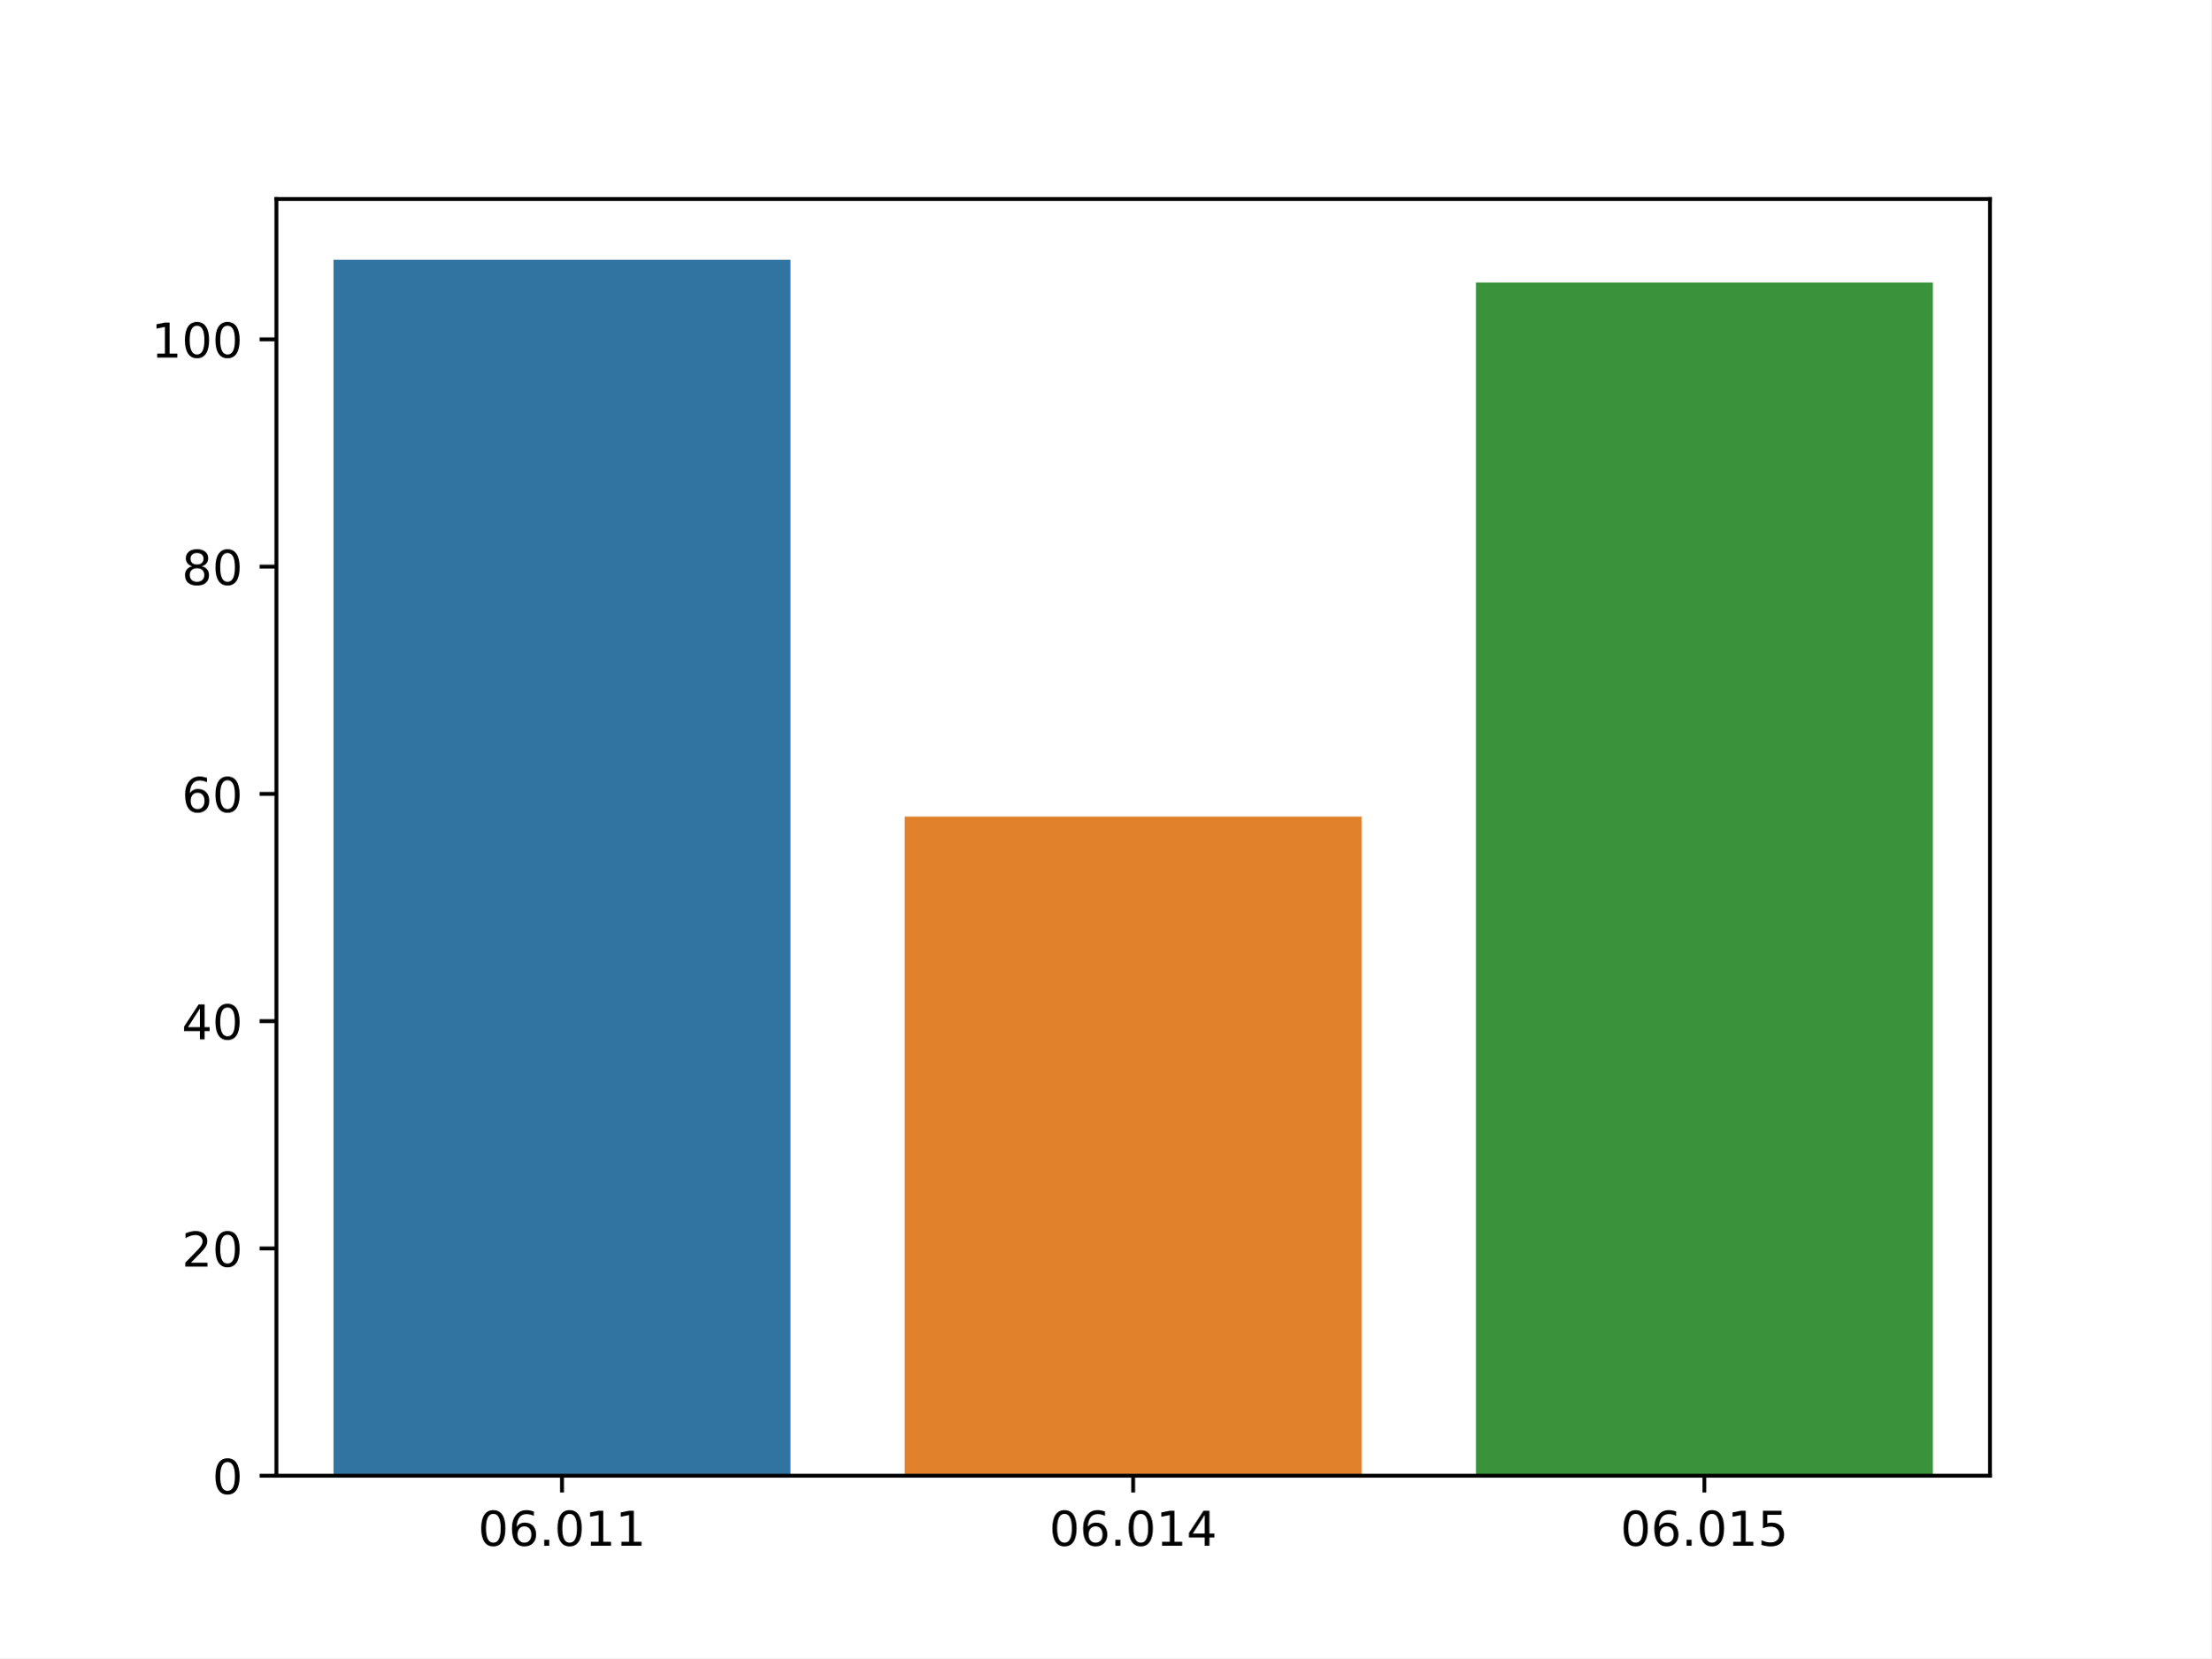
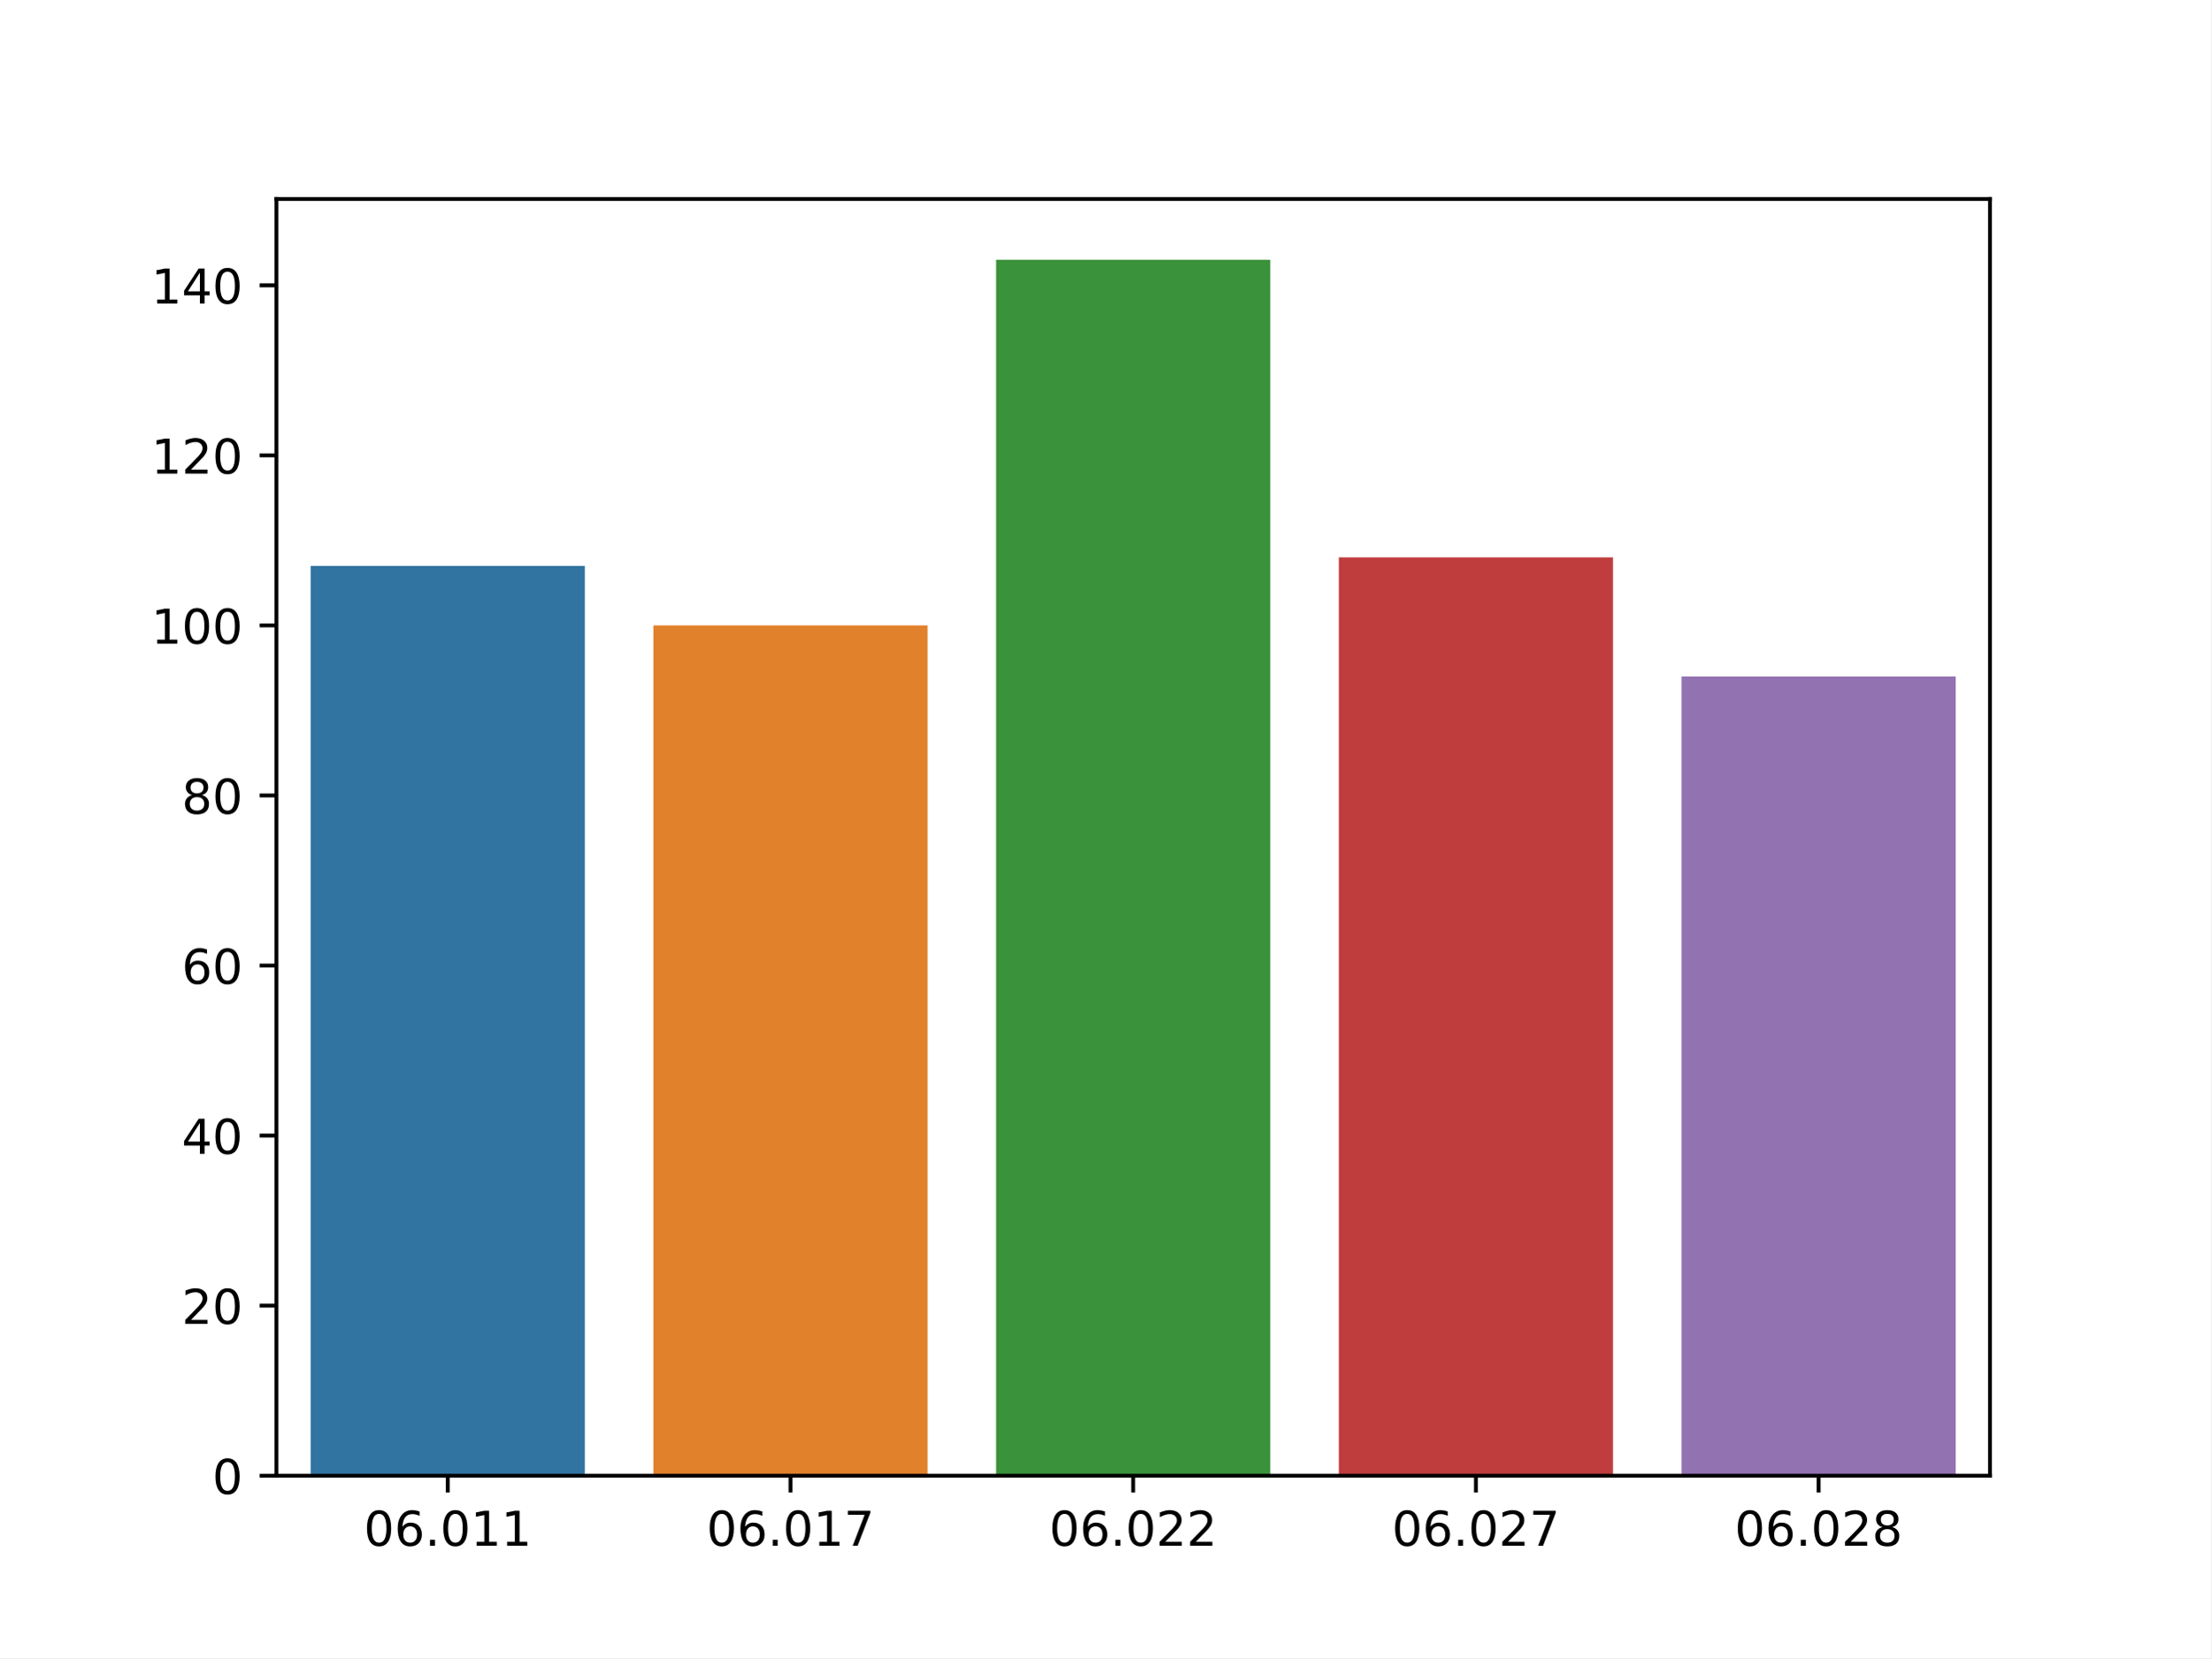
<svg xmlns="http://www.w3.org/2000/svg" xmlns:xlink="http://www.w3.org/1999/xlink" height="345.6pt" version="1.1" viewBox="0 0 460.8 345.6" width="460.8pt">
  <defs>
    <style type="text/css">
*{stroke-linecap:butt;stroke-linejoin:round;}
  </style>
  </defs>
  <g id="figure_1">
    <g id="patch_1">
      <path d="M 0 345.6  L 460.8 345.6  L 460.8 0  L 0 0  z " style="fill:#ffffff;" />
    </g>
    <g id="axes_1">
      <g id="patch_2">
        <path d="M 57.6 307.584  L 414.72 307.584  L 414.72 41.472  L 57.6 41.472  z " style="fill:#ffffff;" />
      </g>
      <g id="patch_3">
-         <path clip-path="url(#pc9c3e323ae)" d="M 69.504 307.584  L 164.736 307.584  L 164.736 54.144  L 69.504 54.144  z " style="fill:#3274a1;" />
+         <path clip-path="url(#p5854a93491)" d="M 64.742 307.584  L 121.882 307.584  L 121.882 117.947  L 64.742 117.947  z " style="fill:#3274a1;" />
      </g>
      <g id="patch_4">
-         <path clip-path="url(#pc9c3e323ae)" d="M 188.544 307.584  L 283.776 307.584  L 283.776 170.205  L 188.544 170.205  z " style="fill:#e1812c;" />
+         <path clip-path="url(#p5854a93491)" d="M 136.166 307.584  L 193.306 307.584  L 193.306 130.353  L 136.166 130.353  z " style="fill:#e1812c;" />
      </g>
      <g id="patch_5">
-         <path clip-path="url(#pc9c3e323ae)" d="M 307.584 307.584  L 402.816 307.584  L 402.816 58.881  L 307.584 58.881  z " style="fill:#3a923a;" />
+         <path clip-path="url(#p5854a93491)" d="M 207.59 307.584  L 264.73 307.584  L 264.73 54.144  L 207.59 54.144  z " style="fill:#3a923a;" />
+       </g>
+       <g id="patch_6">
+         <path clip-path="url(#p5854a93491)" d="M 279.014 307.584  L 336.154 307.584  L 336.154 116.175  L 279.014 116.175  z " style="fill:#c03d3e;" />
+       </g>
+       <g id="patch_7">
+         <path clip-path="url(#p5854a93491)" d="M 350.438 307.584  L 407.578 307.584  L 407.578 140.987  L 350.438 140.987  z " style="fill:#9372b2;" />
      </g>
      <g id="matplotlib.axis_1">
        <g id="xtick_1">
          <g id="line2d_1">
            <defs>
-               <path d="M 0 0  L 0 3.5  " id="m2c9fce1b2e" style="stroke:#000000;stroke-width:0.8;" />
-             </defs>
-             <g>
-               <use style="stroke:#000000;stroke-width:0.8;" x="117.12" xlink:href="#m2c9fce1b2e" y="307.584" />
+               <path d="M 0 0  L 0 3.5  " id="m96143f03af" style="stroke:#000000;stroke-width:0.8;" />
+             </defs>
+             <g>
+               <use style="stroke:#000000;stroke-width:0.8;" x="93.312" xlink:href="#m96143f03af" y="307.584" />
            </g>
          </g>
          <g id="text_1">
            <defs>
-               <path d="M 31.781 66.406  Q 24.172 66.406 20.328 58.906  Q 16.5 51.422 16.5 36.375  Q 16.5 21.391 20.328 13.891  Q 24.172 6.391 31.781 6.391  Q 39.453 6.391 43.281 13.891  Q 47.125 21.391 47.125 36.375  Q 47.125 51.422 43.281 58.906  Q 39.453 66.406 31.781 66.406  z M 31.781 74.219  Q 44.047 74.219 50.516 64.516  Q 56.984 54.828 56.984 36.375  Q 56.984 17.969 50.516 8.266  Q 44.047 -1.422 31.781 -1.422  Q 19.531 -1.422 13.062 8.266  Q 6.594 17.969 6.594 36.375  Q 6.594 54.828 13.062 64.516  Q 19.531 74.219 31.781 74.219  z " id="DejaVuSans-30" />
-               <path d="M 33.016 40.375  Q 26.375 40.375 22.484 35.828  Q 18.609 31.297 18.609 23.391  Q 18.609 15.531 22.484 10.953  Q 26.375 6.391 33.016 6.391  Q 39.656 6.391 43.531 10.953  Q 47.406 15.531 47.406 23.391  Q 47.406 31.297 43.531 35.828  Q 39.656 40.375 33.016 40.375  z M 52.594 71.297  L 52.594 62.312  Q 48.875 64.062 45.094 64.984  Q 41.312 65.922 37.594 65.922  Q 27.828 65.922 22.672 59.328  Q 17.531 52.734 16.797 39.406  Q 19.672 43.656 24.016 45.922  Q 28.375 48.188 33.594 48.188  Q 44.578 48.188 50.953 41.516  Q 57.328 34.859 57.328 23.391  Q 57.328 12.156 50.688 5.359  Q 44.047 -1.422 33.016 -1.422  Q 20.359 -1.422 13.672 8.266  Q 6.984 17.969 6.984 36.375  Q 6.984 53.656 15.188 63.938  Q 23.391 74.219 37.203 74.219  Q 40.922 74.219 44.703 73.484  Q 48.484 72.75 52.594 71.297  z " id="DejaVuSans-36" />
-               <path d="M 10.688 12.406  L 21 12.406  L 21 0  L 10.688 0  z " id="DejaVuSans-2e" />
-               <path d="M 12.406 8.297  L 28.516 8.297  L 28.516 63.922  L 10.984 60.406  L 10.984 69.391  L 28.422 72.906  L 38.281 72.906  L 38.281 8.297  L 54.391 8.297  L 54.391 0  L 12.406 0  z " id="DejaVuSans-31" />
-             </defs>
-             <g transform="translate(99.62469 322.1824)scale(0.1 -0.1)">
-               <use xlink:href="#DejaVuSans-30" />
-               <use x="63.623" xlink:href="#DejaVuSans-36" />
-               <use x="127.246" xlink:href="#DejaVuSans-2e" />
-               <use x="159.033" xlink:href="#DejaVuSans-30" />
-               <use x="222.656" xlink:href="#DejaVuSans-31" />
-               <use x="286.279" xlink:href="#DejaVuSans-31" />
+               <path d="M 31.781 66.406  Q 24.172 66.406 20.328 58.906  Q 16.5 51.422 16.5 36.375  Q 16.5 21.391 20.328 13.891  Q 24.172 6.391 31.781 6.391  Q 39.453 6.391 43.281 13.891  Q 47.125 21.391 47.125 36.375  Q 47.125 51.422 43.281 58.906  Q 39.453 66.406 31.781 66.406  z M 31.781 74.219  Q 44.047 74.219 50.516 64.516  Q 56.984 54.828 56.984 36.375  Q 56.984 17.969 50.516 8.266  Q 44.047 -1.422 31.781 -1.422  Q 19.531 -1.422 13.062 8.266  Q 6.594 17.969 6.594 36.375  Q 6.594 54.828 13.062 64.516  Q 19.531 74.219 31.781 74.219  z " id="DejaVuSans-48" />
+               <path d="M 33.016 40.375  Q 26.375 40.375 22.484 35.828  Q 18.609 31.297 18.609 23.391  Q 18.609 15.531 22.484 10.953  Q 26.375 6.391 33.016 6.391  Q 39.656 6.391 43.531 10.953  Q 47.406 15.531 47.406 23.391  Q 47.406 31.297 43.531 35.828  Q 39.656 40.375 33.016 40.375  z M 52.594 71.297  L 52.594 62.312  Q 48.875 64.062 45.094 64.984  Q 41.312 65.922 37.594 65.922  Q 27.828 65.922 22.672 59.328  Q 17.531 52.734 16.797 39.406  Q 19.672 43.656 24.016 45.922  Q 28.375 48.188 33.594 48.188  Q 44.578 48.188 50.953 41.516  Q 57.328 34.859 57.328 23.391  Q 57.328 12.156 50.688 5.359  Q 44.047 -1.422 33.016 -1.422  Q 20.359 -1.422 13.672 8.266  Q 6.984 17.969 6.984 36.375  Q 6.984 53.656 15.188 63.938  Q 23.391 74.219 37.203 74.219  Q 40.922 74.219 44.703 73.484  Q 48.484 72.75 52.594 71.297  z " id="DejaVuSans-54" />
+               <path d="M 10.688 12.406  L 21 12.406  L 21 0  L 10.688 0  z " id="DejaVuSans-46" />
+               <path d="M 12.406 8.297  L 28.516 8.297  L 28.516 63.922  L 10.984 60.406  L 10.984 69.391  L 28.422 72.906  L 38.281 72.906  L 38.281 8.297  L 54.391 8.297  L 54.391 0  L 12.406 0  z " id="DejaVuSans-49" />
+             </defs>
+             <g transform="translate(75.81669 322.1824)scale(0.1 -0.1)">
+               <use xlink:href="#DejaVuSans-48" />
+               <use x="63.623" xlink:href="#DejaVuSans-54" />
+               <use x="127.246" xlink:href="#DejaVuSans-46" />
+               <use x="159.033" xlink:href="#DejaVuSans-48" />
+               <use x="222.656" xlink:href="#DejaVuSans-49" />
+               <use x="286.279" xlink:href="#DejaVuSans-49" />
            </g>
          </g>
        </g>
        <g id="xtick_2">
          <g id="line2d_2">
            <g>
-               <use style="stroke:#000000;stroke-width:0.8;" x="236.16" xlink:href="#m2c9fce1b2e" y="307.584" />
+               <use style="stroke:#000000;stroke-width:0.8;" x="164.736" xlink:href="#m96143f03af" y="307.584" />
            </g>
          </g>
          <g id="text_2">
            <defs>
-               <path d="M 37.797 64.312  L 12.891 25.391  L 37.797 25.391  z M 35.203 72.906  L 47.609 72.906  L 47.609 25.391  L 58.016 25.391  L 58.016 17.188  L 47.609 17.188  L 47.609 0  L 37.797 0  L 37.797 17.188  L 4.891 17.188  L 4.891 26.703  z " id="DejaVuSans-34" />
-             </defs>
-             <g transform="translate(218.6647 322.1824)scale(0.1 -0.1)">
-               <use xlink:href="#DejaVuSans-30" />
-               <use x="63.623" xlink:href="#DejaVuSans-36" />
-               <use x="127.246" xlink:href="#DejaVuSans-2e" />
-               <use x="159.033" xlink:href="#DejaVuSans-30" />
-               <use x="222.656" xlink:href="#DejaVuSans-31" />
-               <use x="286.279" xlink:href="#DejaVuSans-34" />
+               <path d="M 8.203 72.906  L 55.078 72.906  L 55.078 68.703  L 28.609 0  L 18.312 0  L 43.219 64.594  L 8.203 64.594  z " id="DejaVuSans-55" />
+             </defs>
+             <g transform="translate(147.2407 322.1824)scale(0.1 -0.1)">
+               <use xlink:href="#DejaVuSans-48" />
+               <use x="63.623" xlink:href="#DejaVuSans-54" />
+               <use x="127.246" xlink:href="#DejaVuSans-46" />
+               <use x="159.033" xlink:href="#DejaVuSans-48" />
+               <use x="222.656" xlink:href="#DejaVuSans-49" />
+               <use x="286.279" xlink:href="#DejaVuSans-55" />
            </g>
          </g>
        </g>
        <g id="xtick_3">
          <g id="line2d_3">
            <g>
-               <use style="stroke:#000000;stroke-width:0.8;" x="355.2" xlink:href="#m2c9fce1b2e" y="307.584" />
+               <use style="stroke:#000000;stroke-width:0.8;" x="236.16" xlink:href="#m96143f03af" y="307.584" />
            </g>
          </g>
          <g id="text_3">
            <defs>
-               <path d="M 10.797 72.906  L 49.516 72.906  L 49.516 64.594  L 19.828 64.594  L 19.828 46.734  Q 21.969 47.469 24.109 47.828  Q 26.266 48.188 28.422 48.188  Q 40.625 48.188 47.75 41.5  Q 54.891 34.812 54.891 23.391  Q 54.891 11.625 47.562 5.094  Q 40.234 -1.422 26.906 -1.422  Q 22.312 -1.422 17.547 -0.641  Q 12.797 0.141 7.719 1.703  L 7.719 11.625  Q 12.109 9.234 16.797 8.062  Q 21.484 6.891 26.703 6.891  Q 35.156 6.891 40.078 11.328  Q 45.016 15.766 45.016 23.391  Q 45.016 31 40.078 35.438  Q 35.156 39.891 26.703 39.891  Q 22.75 39.891 18.812 39.016  Q 14.891 38.141 10.797 36.281  z " id="DejaVuSans-35" />
-             </defs>
-             <g transform="translate(337.7047 322.1824)scale(0.1 -0.1)">
-               <use xlink:href="#DejaVuSans-30" />
-               <use x="63.623" xlink:href="#DejaVuSans-36" />
-               <use x="127.246" xlink:href="#DejaVuSans-2e" />
-               <use x="159.033" xlink:href="#DejaVuSans-30" />
-               <use x="222.656" xlink:href="#DejaVuSans-31" />
-               <use x="286.279" xlink:href="#DejaVuSans-35" />
+               <path d="M 19.188 8.297  L 53.609 8.297  L 53.609 0  L 7.328 0  L 7.328 8.297  Q 12.938 14.109 22.625 23.891  Q 32.328 33.688 34.812 36.531  Q 39.547 41.844 41.422 45.531  Q 43.312 49.219 43.312 52.781  Q 43.312 58.594 39.234 62.25  Q 35.156 65.922 28.609 65.922  Q 23.969 65.922 18.812 64.312  Q 13.672 62.703 7.812 59.422  L 7.812 69.391  Q 13.766 71.781 18.938 73  Q 24.125 74.219 28.422 74.219  Q 39.75 74.219 46.484 68.547  Q 53.219 62.891 53.219 53.422  Q 53.219 48.922 51.531 44.891  Q 49.859 40.875 45.406 35.406  Q 44.188 33.984 37.641 27.219  Q 31.109 20.453 19.188 8.297  z " id="DejaVuSans-50" />
+             </defs>
+             <g transform="translate(218.6647 322.1824)scale(0.1 -0.1)">
+               <use xlink:href="#DejaVuSans-48" />
+               <use x="63.623" xlink:href="#DejaVuSans-54" />
+               <use x="127.246" xlink:href="#DejaVuSans-46" />
+               <use x="159.033" xlink:href="#DejaVuSans-48" />
+               <use x="222.656" xlink:href="#DejaVuSans-50" />
+               <use x="286.279" xlink:href="#DejaVuSans-50" />
+             </g>
+           </g>
+         </g>
+         <g id="xtick_4">
+           <g id="line2d_4">
+             <g>
+               <use style="stroke:#000000;stroke-width:0.8;" x="307.584" xlink:href="#m96143f03af" y="307.584" />
+             </g>
+           </g>
+           <g id="text_4">
+             <g transform="translate(290.0887 322.1824)scale(0.1 -0.1)">
+               <use xlink:href="#DejaVuSans-48" />
+               <use x="63.623" xlink:href="#DejaVuSans-54" />
+               <use x="127.246" xlink:href="#DejaVuSans-46" />
+               <use x="159.033" xlink:href="#DejaVuSans-48" />
+               <use x="222.656" xlink:href="#DejaVuSans-50" />
+               <use x="286.279" xlink:href="#DejaVuSans-55" />
+             </g>
+           </g>
+         </g>
+         <g id="xtick_5">
+           <g id="line2d_5">
+             <g>
+               <use style="stroke:#000000;stroke-width:0.8;" x="379.008" xlink:href="#m96143f03af" y="307.584" />
+             </g>
+           </g>
+           <g id="text_5">
+             <defs>
+               <path d="M 31.781 34.625  Q 24.75 34.625 20.719 30.859  Q 16.703 27.094 16.703 20.516  Q 16.703 13.922 20.719 10.156  Q 24.75 6.391 31.781 6.391  Q 38.812 6.391 42.859 10.172  Q 46.922 13.969 46.922 20.516  Q 46.922 27.094 42.891 30.859  Q 38.875 34.625 31.781 34.625  z M 21.922 38.812  Q 15.578 40.375 12.031 44.719  Q 8.5 49.078 8.5 55.328  Q 8.5 64.062 14.719 69.141  Q 20.953 74.219 31.781 74.219  Q 42.672 74.219 48.875 69.141  Q 55.078 64.062 55.078 55.328  Q 55.078 49.078 51.531 44.719  Q 48 40.375 41.703 38.812  Q 48.828 37.156 52.797 32.312  Q 56.781 27.484 56.781 20.516  Q 56.781 9.906 50.312 4.234  Q 43.844 -1.422 31.781 -1.422  Q 19.734 -1.422 13.25 4.234  Q 6.781 9.906 6.781 20.516  Q 6.781 27.484 10.781 32.312  Q 14.797 37.156 21.922 38.812  z M 18.312 54.391  Q 18.312 48.734 21.844 45.562  Q 25.391 42.391 31.781 42.391  Q 38.141 42.391 41.719 45.562  Q 45.312 48.734 45.312 54.391  Q 45.312 60.062 41.719 63.234  Q 38.141 66.406 31.781 66.406  Q 25.391 66.406 21.844 63.234  Q 18.312 60.062 18.312 54.391  z " id="DejaVuSans-56" />
+             </defs>
+             <g transform="translate(361.5127 322.1824)scale(0.1 -0.1)">
+               <use xlink:href="#DejaVuSans-48" />
+               <use x="63.623" xlink:href="#DejaVuSans-54" />
+               <use x="127.246" xlink:href="#DejaVuSans-46" />
+               <use x="159.033" xlink:href="#DejaVuSans-48" />
+               <use x="222.656" xlink:href="#DejaVuSans-50" />
+               <use x="286.279" xlink:href="#DejaVuSans-56" />
            </g>
          </g>
        </g>
      </g>
      <g id="matplotlib.axis_2">
        <g id="ytick_1">
-           <g id="line2d_4">
-             <defs>
-               <path d="M 0 0  L -3.5 0  " id="me43bcccc31" style="stroke:#000000;stroke-width:0.8;" />
-             </defs>
-             <g>
-               <use style="stroke:#000000;stroke-width:0.8;" x="57.6" xlink:href="#me43bcccc31" y="307.584" />
-             </g>
-           </g>
-           <g id="text_4">
+           <g id="line2d_6">
+             <defs>
+               <path d="M 0 0  L -3.5 0  " id="mdc543d7d95" style="stroke:#000000;stroke-width:0.8;" />
+             </defs>
+             <g>
+               <use style="stroke:#000000;stroke-width:0.8;" x="57.6" xlink:href="#mdc543d7d95" y="307.584" />
+             </g>
+           </g>
+           <g id="text_6">
            <g transform="translate(44.2375 311.3832)scale(0.1 -0.1)">
-               <use xlink:href="#DejaVuSans-30" />
+               <use xlink:href="#DejaVuSans-48" />
            </g>
          </g>
        </g>
        <g id="ytick_2">
-           <g id="line2d_5">
-             <g>
-               <use style="stroke:#000000;stroke-width:0.8;" x="57.6" xlink:href="#me43bcccc31" y="260.212" />
-             </g>
-           </g>
-           <g id="text_5">
-             <defs>
-               <path d="M 19.188 8.297  L 53.609 8.297  L 53.609 0  L 7.328 0  L 7.328 8.297  Q 12.938 14.109 22.625 23.891  Q 32.328 33.688 34.812 36.531  Q 39.547 41.844 41.422 45.531  Q 43.312 49.219 43.312 52.781  Q 43.312 58.594 39.234 62.25  Q 35.156 65.922 28.609 65.922  Q 23.969 65.922 18.812 64.312  Q 13.672 62.703 7.812 59.422  L 7.812 69.391  Q 13.766 71.781 18.938 73  Q 24.125 74.219 28.422 74.219  Q 39.75 74.219 46.484 68.547  Q 53.219 62.891 53.219 53.422  Q 53.219 48.922 51.531 44.891  Q 49.859 40.875 45.406 35.406  Q 44.188 33.984 37.641 27.219  Q 31.109 20.453 19.188 8.297  z " id="DejaVuSans-32" />
-             </defs>
-             <g transform="translate(37.875 264.0113)scale(0.1 -0.1)">
-               <use xlink:href="#DejaVuSans-32" />
-               <use x="63.623" xlink:href="#DejaVuSans-30" />
+           <g id="line2d_7">
+             <g>
+               <use style="stroke:#000000;stroke-width:0.8;" x="57.6" xlink:href="#mdc543d7d95" y="272.138" />
+             </g>
+           </g>
+           <g id="text_7">
+             <g transform="translate(37.875 275.9371)scale(0.1 -0.1)">
+               <use xlink:href="#DejaVuSans-50" />
+               <use x="63.623" xlink:href="#DejaVuSans-48" />
            </g>
          </g>
        </g>
        <g id="ytick_3">
-           <g id="line2d_6">
-             <g>
-               <use style="stroke:#000000;stroke-width:0.8;" x="57.6" xlink:href="#me43bcccc31" y="212.84" />
-             </g>
-           </g>
-           <g id="text_6">
-             <g transform="translate(37.875 216.6393)scale(0.1 -0.1)">
-               <use xlink:href="#DejaVuSans-34" />
-               <use x="63.623" xlink:href="#DejaVuSans-30" />
+           <g id="line2d_8">
+             <g>
+               <use style="stroke:#000000;stroke-width:0.8;" x="57.6" xlink:href="#mdc543d7d95" y="236.692" />
+             </g>
+           </g>
+           <g id="text_8">
+             <defs>
+               <path d="M 37.797 64.312  L 12.891 25.391  L 37.797 25.391  z M 35.203 72.906  L 47.609 72.906  L 47.609 25.391  L 58.016 25.391  L 58.016 17.188  L 47.609 17.188  L 47.609 0  L 37.797 0  L 37.797 17.188  L 4.891 17.188  L 4.891 26.703  z " id="DejaVuSans-52" />
+             </defs>
+             <g transform="translate(37.875 240.4909)scale(0.1 -0.1)">
+               <use xlink:href="#DejaVuSans-52" />
+               <use x="63.623" xlink:href="#DejaVuSans-48" />
            </g>
          </g>
        </g>
        <g id="ytick_4">
-           <g id="line2d_7">
-             <g>
-               <use style="stroke:#000000;stroke-width:0.8;" x="57.6" xlink:href="#me43bcccc31" y="165.468" />
-             </g>
-           </g>
-           <g id="text_7">
-             <g transform="translate(37.875 169.2673)scale(0.1 -0.1)">
-               <use xlink:href="#DejaVuSans-36" />
-               <use x="63.623" xlink:href="#DejaVuSans-30" />
+           <g id="line2d_9">
+             <g>
+               <use style="stroke:#000000;stroke-width:0.8;" x="57.6" xlink:href="#mdc543d7d95" y="201.246" />
+             </g>
+           </g>
+           <g id="text_9">
+             <g transform="translate(37.875 205.0448)scale(0.1 -0.1)">
+               <use xlink:href="#DejaVuSans-54" />
+               <use x="63.623" xlink:href="#DejaVuSans-48" />
            </g>
          </g>
        </g>
        <g id="ytick_5">
-           <g id="line2d_8">
-             <g>
-               <use style="stroke:#000000;stroke-width:0.8;" x="57.6" xlink:href="#me43bcccc31" y="118.096" />
-             </g>
-           </g>
-           <g id="text_8">
-             <defs>
-               <path d="M 31.781 34.625  Q 24.75 34.625 20.719 30.859  Q 16.703 27.094 16.703 20.516  Q 16.703 13.922 20.719 10.156  Q 24.75 6.391 31.781 6.391  Q 38.812 6.391 42.859 10.172  Q 46.922 13.969 46.922 20.516  Q 46.922 27.094 42.891 30.859  Q 38.875 34.625 31.781 34.625  z M 21.922 38.812  Q 15.578 40.375 12.031 44.719  Q 8.5 49.078 8.5 55.328  Q 8.5 64.062 14.719 69.141  Q 20.953 74.219 31.781 74.219  Q 42.672 74.219 48.875 69.141  Q 55.078 64.062 55.078 55.328  Q 55.078 49.078 51.531 44.719  Q 48 40.375 41.703 38.812  Q 48.828 37.156 52.797 32.312  Q 56.781 27.484 56.781 20.516  Q 56.781 9.906 50.312 4.234  Q 43.844 -1.422 31.781 -1.422  Q 19.734 -1.422 13.25 4.234  Q 6.781 9.906 6.781 20.516  Q 6.781 27.484 10.781 32.312  Q 14.797 37.156 21.922 38.812  z M 18.312 54.391  Q 18.312 48.734 21.844 45.562  Q 25.391 42.391 31.781 42.391  Q 38.141 42.391 41.719 45.562  Q 45.312 48.734 45.312 54.391  Q 45.312 60.062 41.719 63.234  Q 38.141 66.406 31.781 66.406  Q 25.391 66.406 21.844 63.234  Q 18.312 60.062 18.312 54.391  z " id="DejaVuSans-38" />
-             </defs>
-             <g transform="translate(37.875 121.8954)scale(0.1 -0.1)">
-               <use xlink:href="#DejaVuSans-38" />
-               <use x="63.623" xlink:href="#DejaVuSans-30" />
+           <g id="line2d_10">
+             <g>
+               <use style="stroke:#000000;stroke-width:0.8;" x="57.6" xlink:href="#mdc543d7d95" y="165.799" />
+             </g>
+           </g>
+           <g id="text_10">
+             <g transform="translate(37.875 169.5986)scale(0.1 -0.1)">
+               <use xlink:href="#DejaVuSans-56" />
+               <use x="63.623" xlink:href="#DejaVuSans-48" />
            </g>
          </g>
        </g>
        <g id="ytick_6">
-           <g id="line2d_9">
-             <g>
-               <use style="stroke:#000000;stroke-width:0.8;" x="57.6" xlink:href="#me43bcccc31" y="70.724" />
-             </g>
-           </g>
-           <g id="text_9">
-             <g transform="translate(31.5125 74.52341)scale(0.1 -0.1)">
-               <use xlink:href="#DejaVuSans-31" />
-               <use x="63.623" xlink:href="#DejaVuSans-30" />
-               <use x="127.246" xlink:href="#DejaVuSans-30" />
-             </g>
-           </g>
-         </g>
-       </g>
-       <g id="line2d_10">
-         <path clip-path="url(#pc9c3e323ae)" d="M 0 -0  " style="fill:none;stroke:#424242;stroke-linecap:square;stroke-width:2.7;" />
-       </g>
-       <g id="line2d_11">
-         <path clip-path="url(#pc9c3e323ae)" d="M 0 -0  " style="fill:none;stroke:#424242;stroke-linecap:square;stroke-width:2.7;" />
-       </g>
-       <g id="line2d_12">
-         <path clip-path="url(#pc9c3e323ae)" d="M 0 -0  " style="fill:none;stroke:#424242;stroke-linecap:square;stroke-width:2.7;" />
-       </g>
-       <g id="patch_6">
+           <g id="line2d_11">
+             <g>
+               <use style="stroke:#000000;stroke-width:0.8;" x="57.6" xlink:href="#mdc543d7d95" y="130.353" />
+             </g>
+           </g>
+           <g id="text_11">
+             <g transform="translate(31.5125 134.1524)scale(0.1 -0.1)">
+               <use xlink:href="#DejaVuSans-49" />
+               <use x="63.623" xlink:href="#DejaVuSans-48" />
+               <use x="127.246" xlink:href="#DejaVuSans-48" />
+             </g>
+           </g>
+         </g>
+         <g id="ytick_7">
+           <g id="line2d_12">
+             <g>
+               <use style="stroke:#000000;stroke-width:0.8;" x="57.6" xlink:href="#mdc543d7d95" y="94.907" />
+             </g>
+           </g>
+           <g id="text_12">
+             <g transform="translate(31.5125 98.7063)scale(0.1 -0.1)">
+               <use xlink:href="#DejaVuSans-49" />
+               <use x="63.623" xlink:href="#DejaVuSans-50" />
+               <use x="127.246" xlink:href="#DejaVuSans-48" />
+             </g>
+           </g>
+         </g>
+         <g id="ytick_8">
+           <g id="line2d_13">
+             <g>
+               <use style="stroke:#000000;stroke-width:0.8;" x="57.6" xlink:href="#mdc543d7d95" y="59.461" />
+             </g>
+           </g>
+           <g id="text_13">
+             <g transform="translate(31.5125 63.26014)scale(0.1 -0.1)">
+               <use xlink:href="#DejaVuSans-49" />
+               <use x="63.623" xlink:href="#DejaVuSans-52" />
+               <use x="127.246" xlink:href="#DejaVuSans-48" />
+             </g>
+           </g>
+         </g>
+       </g>
+       <g id="line2d_14">
+         <path clip-path="url(#p5854a93491)" style="fill:none;stroke:#424242;stroke-linecap:square;stroke-width:2.7;" />
+       </g>
+       <g id="line2d_15">
+         <path clip-path="url(#p5854a93491)" style="fill:none;stroke:#424242;stroke-linecap:square;stroke-width:2.7;" />
+       </g>
+       <g id="line2d_16">
+         <path clip-path="url(#p5854a93491)" style="fill:none;stroke:#424242;stroke-linecap:square;stroke-width:2.7;" />
+       </g>
+       <g id="line2d_17">
+         <path clip-path="url(#p5854a93491)" style="fill:none;stroke:#424242;stroke-linecap:square;stroke-width:2.7;" />
+       </g>
+       <g id="line2d_18">
+         <path clip-path="url(#p5854a93491)" style="fill:none;stroke:#424242;stroke-linecap:square;stroke-width:2.7;" />
+       </g>
+       <g id="patch_8">
        <path d="M 57.6 307.584  L 57.6 41.472  " style="fill:none;stroke:#000000;stroke-linecap:square;stroke-linejoin:miter;stroke-width:0.8;" />
      </g>
-       <g id="patch_7">
+       <g id="patch_9">
        <path d="M 414.72 307.584  L 414.72 41.472  " style="fill:none;stroke:#000000;stroke-linecap:square;stroke-linejoin:miter;stroke-width:0.8;" />
      </g>
-       <g id="patch_8">
+       <g id="patch_10">
        <path d="M 57.6 307.584  L 414.72 307.584  " style="fill:none;stroke:#000000;stroke-linecap:square;stroke-linejoin:miter;stroke-width:0.8;" />
      </g>
-       <g id="patch_9">
+       <g id="patch_11">
        <path d="M 57.6 41.472  L 414.72 41.472  " style="fill:none;stroke:#000000;stroke-linecap:square;stroke-linejoin:miter;stroke-width:0.8;" />
      </g>
    </g>
  </g>
  <defs>
-     <clipPath id="pc9c3e323ae">
+     <clipPath id="p5854a93491">
      <rect height="266.112" width="357.12" x="57.6" y="41.472" />
    </clipPath>
  </defs>
</svg>
